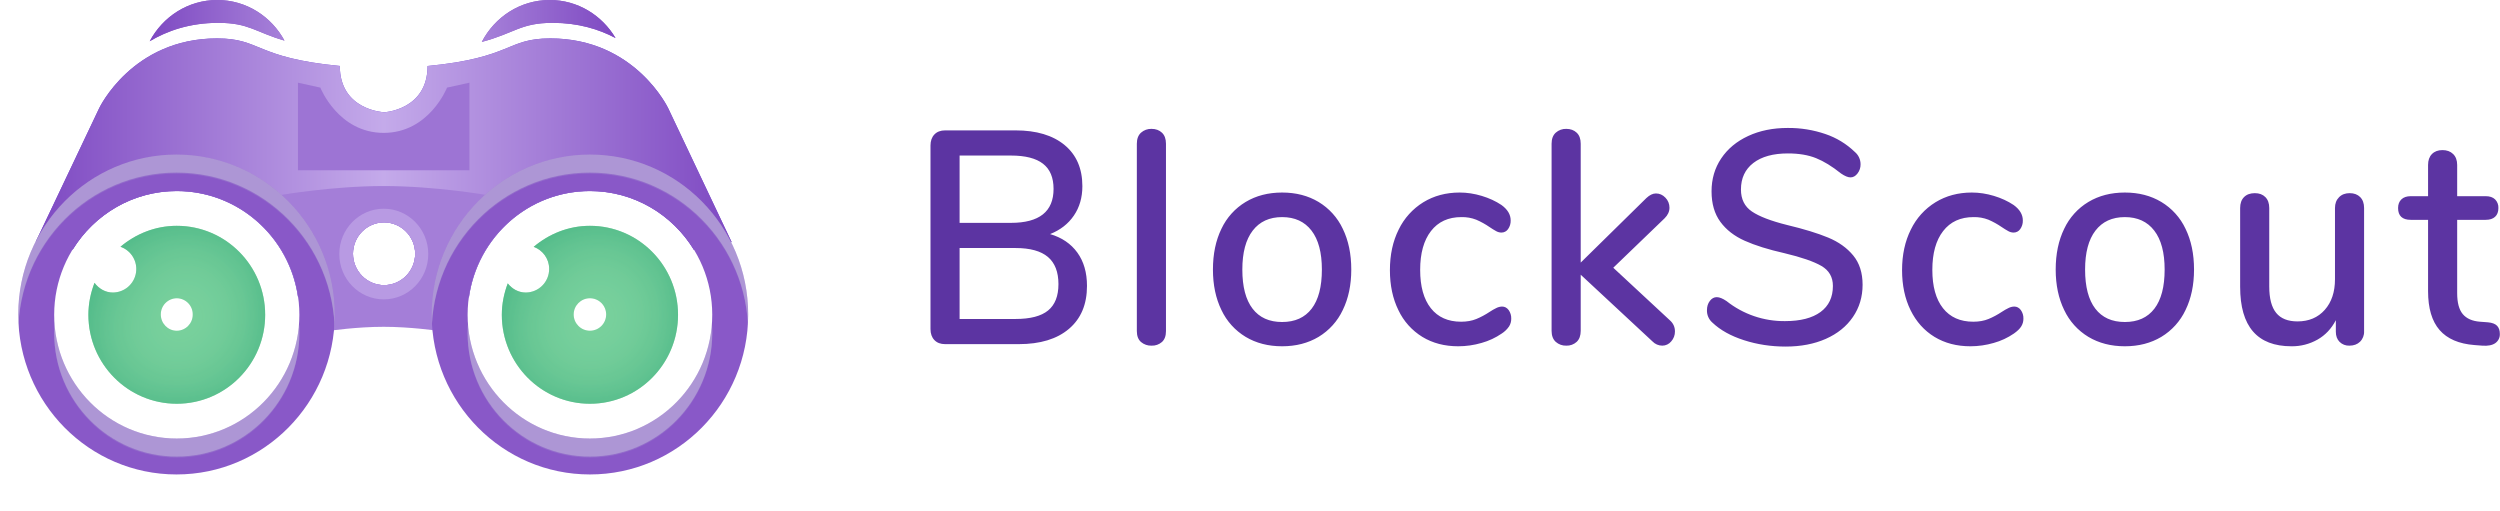
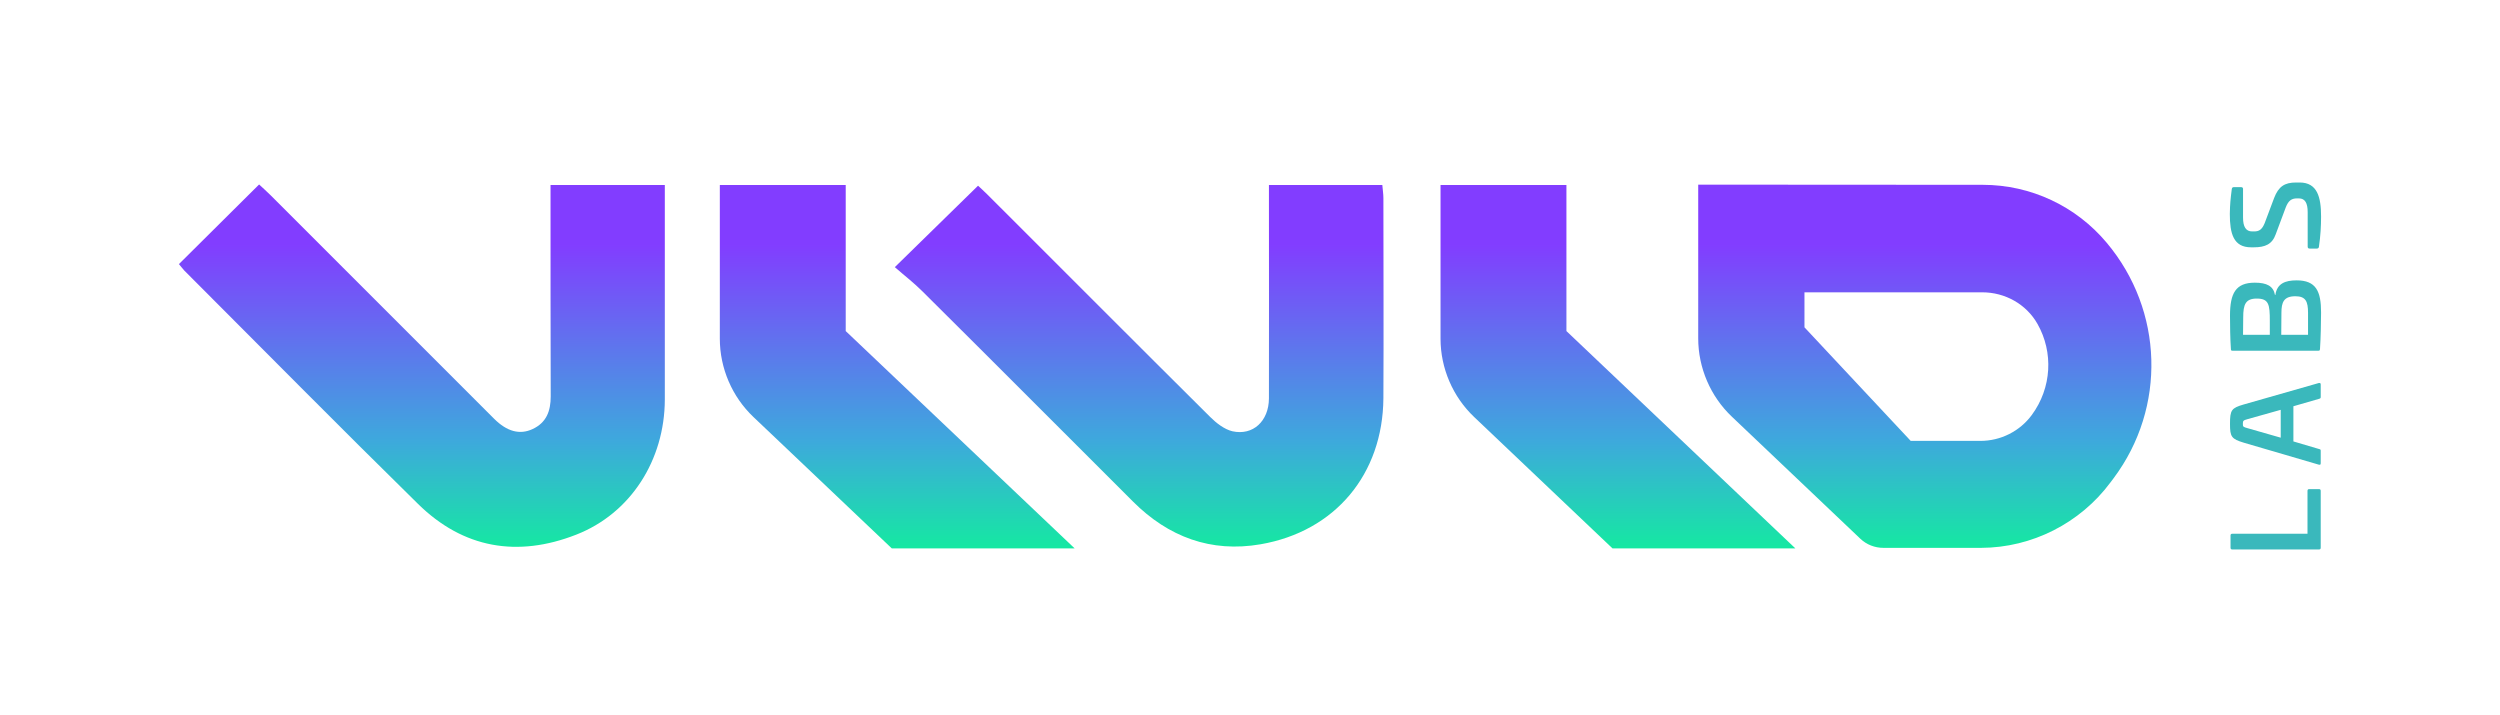
- <svg xmlns="http://www.w3.org/2000/svg" height="28" width="137">
-   <linearGradient id="a" x1="0%" y1="0%" y2="0%">
-     <stop offset="0" stop-color="#7e49c2" />
-     <stop offset=".5" stop-color="#c4aaea" />
-     <stop offset="1" stop-color="#7e49c2" />
-   </linearGradient>
-   <filter id="b">
-     <feOffset dy="1" in="SourceAlpha" />
-     <feGaussianBlur result="blurOut" />
-     <feFlood flood-color="#f6f6f6" result="floodOut" />
-     <feComposite in="floodOut" in2="blurOut" operator="out" result="compOut" />
-     <feComposite in="compOut" in2="SourceAlpha" operator="in" />
-     <feComponentTransfer>
-       <feFuncA slope=".25" type="linear" />
-     </feComponentTransfer>
-     <feBlend in2="SourceGraphic" />
-   </filter>
-   <filter id="c">
-     <feOffset in="SourceAlpha" />
-     <feGaussianBlur result="blurOut" stdDeviation="2.236" />
-     <feFlood flood-color="#35b080" result="floodOut" />
-     <feComposite in="floodOut" in2="blurOut" operator="out" result="compOut" />
-     <feComposite in="compOut" in2="SourceAlpha" operator="in" />
-     <feComponentTransfer>
-       <feFuncA type="linear" />
-     </feComponentTransfer>
-     <feBlend in2="SourceGraphic" />
-   </filter>
-   <filter id="d">
-     <feOffset dy="1" in="SourceAlpha" />
-     <feGaussianBlur result="blurOut" />
-     <feFlood flood-color="#f6f6f6" result="floodOut" />
-     <feComposite in="floodOut" in2="blurOut" operator="out" result="compOut" />
-     <feComposite in="compOut" in2="SourceAlpha" operator="in" />
-     <feComponentTransfer>
-       <feFuncA slope=".25" type="linear" />
-     </feComponentTransfer>
-     <feBlend in2="SourceGraphic" />
-   </filter>
-   <filter id="e">
-     <feOffset in="SourceAlpha" />
-     <feGaussianBlur result="blurOut" stdDeviation="2.236" />
-     <feFlood flood-color="#35b080" result="floodOut" />
-     <feComposite in="floodOut" in2="blurOut" operator="out" result="compOut" />
-     <feComposite in="compOut" in2="SourceAlpha" operator="in" />
-     <feComponentTransfer>
-       <feFuncA type="linear" />
-     </feComponentTransfer>
-     <feBlend in2="SourceGraphic" />
-   </filter>
-   <path d="m30.285 1.252c-1.758 0-2.069.563-3.882 1.045.706-1.36 2.099-2.297 3.722-2.297 1.539 0 2.871.842 3.608 2.086-.913-.485-2.05-.834-3.448-.834zm-22.081 1.008c.712-1.339 2.093-2.26 3.702-2.26 1.595 0 2.967.906 3.684 2.226-1.596-.464-1.952-.974-3.626-.974-1.562 0-2.798.435-3.76 1.008z" fill="#8957c8" fill-rule="evenodd" />
-   <path d="m30.285 1.252c-1.758 0-2.069.563-3.882 1.045.706-1.36 2.099-2.297 3.722-2.297 1.539 0 2.871.842 3.608 2.086-.913-.485-2.05-.834-3.448-.834zm-22.081 1.008c.712-1.339 2.093-2.26 3.702-2.26 1.595 0 2.967.906 3.684 2.226-1.596-.464-1.952-.974-3.626-.974-1.562 0-2.798.435-3.76 1.008z" fill="url(#a)" />
-   <path d="m38.029 13.695c-1.181-1.933-3.289-3.226-5.701-3.226-3.376 0-6.161 2.527-6.627 5.812l-4.674.98v-.027l-4.702-.984c-.48-3.27-3.264-5.781-6.638-5.781-2.405 0-4.51 1.28-5.697 3.199l-2.029-.425 3.472-7.309s1.804-3.83 6.462-3.83c2.416 0 2.076 1.063 6.728 1.51 0 2.421 2.404 2.535 2.404 2.535v.008s2.403-.115 2.403-2.54c4.653-.448 4.312-1.513 6.729-1.513 4.658 0 6.462 3.836 6.462 3.836l3.471 7.323zm-16.982-1.508c-.941 0-1.703.77-1.703 1.719s.762 1.719 1.703 1.719c.94 0 1.703-.77 1.703-1.719s-.763-1.719-1.703-1.719z" fill="#704ad5" fill-rule="evenodd" />
-   <path d="m38.029 13.695c-1.181-1.933-3.289-3.226-5.701-3.226-3.376 0-6.161 2.527-6.627 5.812l-4.674.98v-.027l-4.702-.984c-.48-3.27-3.264-5.781-6.638-5.781-2.405 0-4.51 1.28-5.697 3.199l-2.029-.425 3.472-7.309s1.804-3.83 6.462-3.83c2.416 0 2.076 1.063 6.728 1.51 0 2.421 2.404 2.535 2.404 2.535v.008s2.403-.115 2.403-2.54c4.653-.448 4.312-1.513 6.729-1.513 4.658 0 6.462 3.836 6.462 3.836l3.471 7.323zm-16.982-1.508c-.941 0-1.703.77-1.703 1.719s.762 1.719 1.703 1.719c.94 0 1.703-.77 1.703-1.719s-.763-1.719-1.703-1.719z" fill="url(#a)" />
-   <g fill-rule="evenodd">
-     <path d="m23.964 18.124s-1.477-.215-2.937-.215c-1.477 0-2.938.215-2.938.215l-2.67-7.443s2.8-.486 5.608-.486c2.799 0 5.607.486 5.607.486zm-2.917-5.937c-.941 0-1.703.77-1.703 1.719s.762 1.719 1.703 1.719c.94 0 1.703-.77 1.703-1.719s-.763-1.719-1.703-1.719z" fill="#a47ed8" />
-     <path d="m21.031 16.406c-1.346 0-2.437-1.112-2.437-2.484s1.091-2.484 2.437-2.484 2.438 1.112 2.438 2.484-1.092 2.484-2.438 2.484zm.016-4.219c-.941 0-1.703.77-1.703 1.719s.762 1.719 1.703 1.719c.94 0 1.703-.77 1.703-1.719s-.763-1.719-1.703-1.719z" fill="#b89ae3" />
-     <path d="m16.327 4.531v4.801h9.399v-4.801l-1.228.27s-.976 2.481-3.471 2.481c-2.496 0-3.472-2.481-3.472-2.481z" fill="#9d74d4" />
-     <path d="m32.328 26c-4.789 0-8.672-3.925-8.672-8.766s3.883-8.765 8.672-8.765 8.672 3.924 8.672 8.765-3.883 8.766-8.672 8.766zm0-15.531c-3.702 0-6.703 3.036-6.703 6.781s3.001 6.781 6.703 6.781 6.703-3.036 6.703-6.781-3.001-6.781-6.703-6.781z" fill="#8958c8" filter="url(#b)" />
-     <path d="m32.328 22.125c-2.666 0-4.828-2.183-4.828-4.875 0-.608.124-1.184.325-1.721.235.299.581.502.987.502a1.29 1.29 0 0 0 1.282-1.297c0-.56-.356-1.027-.848-1.208.838-.708 1.904-1.151 3.082-1.151 2.667 0 4.828 2.183 4.828 4.875s-2.161 4.875-4.828 4.875zm0-5.781a.89.89 0 1 0 -.001 1.78.89.89 0 0 0 .001-1.78z" fill="#80d6a1" filter="url(#c)" />
-     <path d="m9.672 26c-4.789 0-8.672-3.925-8.672-8.766s3.883-8.765 8.672-8.765 8.672 3.924 8.672 8.765-3.883 8.766-8.672 8.766zm.015-15.531c-3.71 0-6.718 3.036-6.718 6.781s3.008 6.781 6.718 6.781c3.711 0 6.719-3.036 6.719-6.781s-3.008-6.781-6.719-6.781z" fill="#8958c8" filter="url(#d)" />
-     <path d="m9.687 22.125c-2.675 0-4.843-2.183-4.843-4.875 0-.619.126-1.207.335-1.752.234.316.589.533 1.008.533a1.29 1.29 0 0 0 .414-2.509c.84-.706 1.907-1.147 3.086-1.147 2.676 0 4.844 2.183 4.844 4.875s-2.168 4.875-4.844 4.875zm0-5.781a.882.882 0 0 0 -.875.89c0 .492.392.891.875.891a.883.883 0 0 0 .875-.891.882.882 0 0 0 -.875-.89z" fill="#80d6a1" filter="url(#e)" />
-     <path d="m136.217 12.047h-1.564v4.021c0 .521.103.903.308 1.146.206.244.519.383.94.416l.442.033c.232.022.398.086.498.191.1.106.15.252.15.44a.584.584 0 0 1 -.245.507c-.163.117-.403.164-.719.141l-.426-.033c-.853-.066-1.49-.34-1.911-.822s-.632-1.194-.632-2.135v-3.905h-.948c-.463 0-.695-.216-.695-.648 0-.2.061-.357.182-.474.121-.116.292-.174.513-.174h.948v-1.712c0-.254.071-.454.213-.598s.334-.216.577-.216c.242 0 .437.072.584.216.148.144.221.344.221.598v1.712h1.564c.221 0 .392.058.513.174a.628.628 0 0 1 .182.474c0 .21-.061.371-.182.482s-.292.166-.513.166zm-7.471 6.895a.723.723 0 0 1 -.537-.207c-.137-.139-.205-.324-.205-.557v-.631c-.242.465-.576.82-1.003 1.063a2.825 2.825 0 0 1 -1.429.366c-1.875 0-2.812-1.086-2.812-3.257v-4.32c0-.255.071-.454.213-.598.143-.144.34-.216.593-.216.242 0 .434.072.576.216s.213.343.213.598v4.303c0 .654.127 1.136.38 1.446.252.31.642.465 1.168.465.621 0 1.119-.21 1.493-.631s.561-.981.561-1.678v-3.905c0-.244.073-.44.221-.59.147-.15.342-.224.584-.224s.434.072.577.216c.142.144.213.343.213.598v6.763a.753.753 0 0 1 -.221.564c-.148.144-.343.216-.585.216zm-10.306-.481c-.574.343-1.239.515-1.998.515-.758 0-1.424-.172-1.998-.515a3.406 3.406 0 0 1 -1.326-1.471c-.311-.637-.466-1.376-.466-2.218 0-.853.155-1.598.466-2.235a3.397 3.397 0 0 1 1.326-1.47c.574-.344 1.24-.516 1.998-.516.759 0 1.424.172 1.998.516a3.406 3.406 0 0 1 1.327 1.47c.311.637.466 1.382.466 2.235 0 .842-.155 1.581-.466 2.218a3.414 3.414 0 0 1 -1.327 1.471zm-.387-5.824c-.379-.493-.916-.74-1.611-.74s-1.232.247-1.611.74-.568 1.204-.568 2.135c0 .942.187 1.656.56 2.143.374.488.914.731 1.619.731.706 0 1.245-.243 1.619-.731.374-.487.561-1.201.561-2.143 0-.931-.189-1.642-.569-2.135zm-9.918 4.993c.316 0 .594-.05.837-.15.242-.099.489-.232.742-.399a2.94 2.94 0 0 1 .348-.199.744.744 0 0 1 .316-.083c.147 0 .268.064.363.191a.77.77 0 0 1 .142.474c0 .155-.04.296-.119.423-.078.128-.213.258-.402.391a3.697 3.697 0 0 1 -1.106.515 4.577 4.577 0 0 1 -1.279.183c-.748 0-1.403-.172-1.967-.515-.563-.344-1-.831-1.311-1.463-.31-.631-.466-1.362-.466-2.193 0-.842.161-1.584.482-2.226a3.587 3.587 0 0 1 1.351-1.496c.579-.354 1.242-.532 1.99-.532.4 0 .803.061 1.208.183s.766.288 1.082.499c.337.244.505.526.505.847a.77.77 0 0 1 -.142.474.436.436 0 0 1 -.363.191.6.6 0 0 1 -.284-.075 4.299 4.299 0 0 1 -.364-.224 4.29 4.29 0 0 0 -.734-.407 2.12 2.12 0 0 0 -.814-.142c-.716 0-1.271.255-1.666.765-.395.509-.592 1.218-.592 2.127 0 .908.195 1.609.584 2.101.39.493.943.74 1.659.74zm-10.204-5.301c.927.222 1.677.452 2.251.69s1.032.565 1.374.98c.342.416.514.95.514 1.604 0 .664-.177 1.254-.53 1.769-.352.515-.847.914-1.484 1.197-.637.282-1.372.423-2.204.423-.8 0-1.561-.116-2.282-.349-.721-.232-1.298-.553-1.729-.963a.867.867 0 0 1 -.3-.682c0-.199.052-.368.157-.506.106-.139.232-.208.38-.208.147 0 .326.072.537.216a5.07 5.07 0 0 0 3.206 1.097c.842 0 1.49-.167 1.943-.499.452-.332.679-.808.679-1.429 0-.487-.211-.853-.632-1.097-.421-.243-1.095-.476-2.022-.697-.884-.2-1.611-.427-2.179-.682-.569-.254-1.014-.6-1.335-1.038s-.482-.994-.482-1.67.176-1.277.529-1.803.845-.936 1.477-1.229c.632-.294 1.353-.441 2.164-.441a6.2 6.2 0 0 1 2.069.333 4.298 4.298 0 0 1 1.611.98.88.88 0 0 1 .316.681.794.794 0 0 1 -.166.499c-.11.144-.239.216-.387.216-.137 0-.31-.072-.521-.216-.484-.388-.94-.668-1.366-.839-.427-.172-.94-.258-1.54-.258-.811 0-1.443.175-1.896.523-.452.349-.679.834-.679 1.454 0 .532.2.934.6 1.205.401.272 1.043.518 1.927.739zm-6.839 6.613a.747.747 0 0 1 -.537-.232l-3.932-3.656v3.074c0 .266-.074.468-.222.607a.798.798 0 0 1 -.568.207.829.829 0 0 1 -.577-.207c-.152-.139-.229-.341-.229-.607v-10.252c0-.266.077-.468.229-.606a.825.825 0 0 1 .577-.208c.231 0 .421.069.568.208.148.138.222.34.222.606v6.514l3.601-3.539c.179-.167.352-.25.521-.25.2 0 .374.078.521.233a.771.771 0 0 1 .221.548c0 .211-.089.405-.268.582l-2.812 2.708 3.096 2.875c.19.166.284.371.284.615a.8.8 0 0 1 -.205.548.632.632 0 0 1 -.49.232zm-11.024-1.312c.316 0 .595-.05.837-.15.242-.099.49-.232.742-.399a2.94 2.94 0 0 1 .348-.199.748.748 0 0 1 .316-.083c.147 0 .268.064.363.191a.77.77 0 0 1 .142.474.784.784 0 0 1 -.118.423 1.422 1.422 0 0 1 -.403.391 3.697 3.697 0 0 1 -1.106.515 4.572 4.572 0 0 1 -1.279.183c-.748 0-1.403-.172-1.966-.515a3.444 3.444 0 0 1 -1.311-1.463c-.311-.631-.466-1.362-.466-2.193 0-.842.16-1.584.481-2.226a3.6 3.6 0 0 1 1.351-1.496c.579-.354 1.242-.532 1.99-.532.4 0 .803.061 1.208.183.406.122.766.288 1.082.499.337.244.506.526.506.847a.777.777 0 0 1 -.142.474.436.436 0 0 1 -.364.191.603.603 0 0 1 -.284-.075 4.153 4.153 0 0 1 -.363-.224 4.295 4.295 0 0 0 -.735-.407 2.112 2.112 0 0 0 -.813-.142c-.716 0-1.272.255-1.667.765-.394.509-.592 1.218-.592 2.127 0 .908.195 1.609.585 2.101.389.493.942.74 1.658.74zm-7.81.831c-.574.343-1.24.515-1.998.515-.759 0-1.425-.172-1.998-.515a3.408 3.408 0 0 1 -1.327-1.471c-.311-.637-.466-1.376-.466-2.218 0-.853.155-1.598.466-2.235a3.4 3.4 0 0 1 1.327-1.47c.573-.344 1.239-.516 1.998-.516.758 0 1.424.172 1.998.516a3.404 3.404 0 0 1 1.326 1.47c.311.637.466 1.382.466 2.235 0 .842-.155 1.581-.466 2.218a3.412 3.412 0 0 1 -1.326 1.471zm-.387-5.824c-.379-.493-.916-.74-1.611-.74s-1.232.247-1.611.74-.569 1.204-.569 2.135c0 .942.187 1.656.561 2.143.373.488.913.731 1.619.731.705 0 1.245-.243 1.619-.731.373-.487.56-1.201.56-2.143 0-.931-.189-1.642-.568-2.135zm-8.766 6.305a.847.847 0 0 1 -.577-.199c-.152-.133-.229-.332-.229-.598v-10.269c0-.266.077-.468.229-.606a.825.825 0 0 1 .577-.208c.231 0 .421.069.568.208.148.138.222.34.222.606v10.269c0 .266-.074.465-.222.598a.815.815 0 0 1 -.568.199zm-3.538-3.273c0 1.008-.329 1.792-.987 2.351-.658.56-1.577.839-2.756.839h-4.028c-.253 0-.45-.074-.592-.224-.142-.149-.213-.351-.213-.606v-10.053c0-.255.071-.457.213-.606.142-.15.339-.225.592-.225h3.854c1.147 0 2.045.269 2.693.806.647.538.971 1.288.971 2.252 0 .62-.155 1.157-.466 1.611-.31.455-.745.792-1.303 1.014.642.188 1.14.526 1.493 1.013.353.488.529 1.097.529 1.828zm-1.832-5.317c0-.62-.192-1.08-.577-1.379-.384-.299-.971-.449-1.761-.449h-2.811v3.689h2.811c1.558 0 2.338-.62 2.338-1.861zm-.308 3.73c-.385-.326-.977-.49-1.777-.49h-3.064v3.888h3.064c.811 0 1.406-.155 1.785-.465s.568-.792.568-1.446c0-.664-.192-1.16-.576-1.487z" fill="#5c34a2" />
-   </g>
+ <svg xmlns="http://www.w3.org/2000/svg" width="1400" height="400" viewBox="0 0 1400 400" fill="none">
+   <path d="M1249.1 299.9C1249.1 299.2 1249.4 298.9 1250.1 298.9H1292.2V274.9C1292.2 274.2 1292.5 273.9 1293.2 273.9H1298.6C1299.3 273.9 1299.6 274.2 1299.6 274.9V306.7C1299.6 307.4 1299.3 307.7 1298.6 307.7H1250.1C1249.4 307.7 1249.1 307.4 1249.1 306.7V299.9Z" fill="#3AB8BC" />
+   <path d="M1256.5 226.5L1298.5 214.5C1299.3 214.4 1299.6 214.6 1299.6 215.3V222.4C1299.6 223 1299.3 223.2 1298.5 223.4L1284.3 227.5V247.2L1298.5 251.4C1299.3 251.6 1299.6 251.7 1299.6 252.3V259.4C1299.6 260.2 1299.3 260.4 1298.5 260.2L1256.5 247.9C1249.6 245.8 1248.8 244.6 1248.8 237.4C1248.8 229.6 1249.6 228.5 1256.5 226.5ZM1258.7 239.8L1277.2 245.1V229.5L1258.7 234.7C1256.3 235.4 1256 235.5 1256 237.4C1256 239 1256.2 239.1 1258.7 239.8Z" fill="#3AB8BC" />
+   <path d="M1262.7 158.3C1269.4 158.3 1273.1 160.2 1274 165.2H1274.2C1275.1 158.8 1279.7 157 1286.1 157C1297 157 1299.8 163.1 1299.8 175C1299.8 179.7 1299.6 189.9 1299.2 195.4C1299.1 196.2 1299 196.4 1298.3 196.4H1250.2C1249.5 196.4 1249.3 196.2 1249.3 195.4C1248.9 189.9 1248.8 181.6 1248.8 176.8C1248.8 164.2 1252 158.3 1262.7 158.3ZM1256.1 187.5H1271.1V179.7C1271.1 170.6 1270.6 167.2 1263.8 167.2C1257.5 167.2 1256.2 170.5 1256.2 177.7L1256.1 187.5ZM1277.5 187.5H1292.5V175.2C1292.5 168.8 1291.2 165.9 1285.4 165.9C1278.9 165.9 1277.6 169.3 1277.6 175.1L1277.5 187.5Z" fill="#3AB8BC" />
+   <path d="M1249.8 105.9C1249.9 105.1 1250.3 104.8 1250.9 104.8H1255C1255.7 104.8 1256.1 105.1 1256.1 105.8V121.8C1256.1 127 1257.7 129.6 1261.2 129.6H1262.3C1265.1 129.6 1266.7 128.6 1268.2 125L1273.5 110.9C1276 104.4 1279.4 102.2 1285.8 102.2H1287.8C1297.7 102.2 1299.8 110.4 1299.8 121.2C1299.8 126.6 1299.5 132.1 1298.6 138.2C1298.5 138.9 1298.1 139.2 1297.4 139.2H1293.4C1292.7 139.2 1292.3 138.9 1292.3 138.1V118.8C1292.3 113.7 1290.8 111.1 1287.4 111.1H1286.3C1283.3 111.1 1281.5 112.3 1280 116.2L1274.4 131.2C1272.4 136.8 1268.5 138.5 1262.1 138.5H1260.6C1250.7 138.5 1248.7 130.8 1248.7 119.8C1248.8 114.1 1249.1 111.4 1249.8 105.9Z" fill="#3AB8BC" />
+   <path d="M473.602 103.6H403.102V189.7C403.102 206.2 410.002 222.2 421.902 233.5L499.402 307.1H601.802L473.602 185.4V103.6Z" fill="url(#paint0_linear_702_78)" />
+   <path d="M774.102 103.6C752.802 103.6 732.102 103.6 710.602 103.6V113.5C710.602 150 710.702 186.6 710.602 223.2C710.502 235.8 701.702 244.1 690.102 241.5C685.602 240.4 681.102 236.9 677.702 233.5C636.002 192.1 594.602 150.5 553.002 109C551.002 107 548.902 105.1 547.702 104C532.302 119.1 517.502 133.6 501.102 149.6C506.202 154.1 511.702 158.3 516.602 163.2C556.002 202.3 595.202 241.7 634.502 280.9C654.302 300.7 678.202 309.6 705.902 304.8C747.702 297.6 774.402 265.5 774.702 223C774.902 185.7 774.702 148.3 774.702 110.9C774.702 108.6 774.302 106.3 774.102 103.6Z" fill="url(#paint1_linear_702_78)" />
+   <path d="M308.299 113.1C308.299 149.4 308.299 185.7 308.399 222C308.399 230.2 305.999 236.7 298.199 240.3C291.099 243.6 283.899 241.7 276.699 234.5C234.999 192.8 193.199 151 151.499 109.3C149.299 107.1 146.999 105.1 145.099 103.3C129.799 118.5 115.099 133.1 100.199 147.9C101.099 148.9 101.999 150.2 103.199 151.5C146.799 195.1 190.099 239 234.099 282.2C259.399 307.1 289.799 312.3 322.699 299.4C353.199 287.5 372.199 257.6 372.299 223.8C372.299 186.4 372.299 149 372.299 111.6C372.299 109 372.299 106.4 372.299 103.6C350.499 103.6 329.699 103.6 308.299 103.6V113.1Z" fill="url(#paint2_linear_702_78)" />
+   <path d="M877.199 103.6H806.699V189.7C806.699 206.2 813.599 222.2 825.499 233.5L902.999 307.1H1005.4L877.199 185.4V103.6Z" fill="url(#paint3_linear_702_78)" />
+   <path d="M1179.8 136C1162.6 115.4 1137.2 103.5 1110.4 103.5L951 103.4V189.5C951 206 957.9 222 969.8 233.3L1041.8 301.7C1045.3 305 1049.9 306.8 1054.7 306.8H1109.1H1109.5C1137.9 306.7 1164.9 293 1181.9 270.1L1183.7 267.7C1213.2 228.2 1211.6 173.9 1179.8 136ZM1137.8 232.4C1131.1 241.5 1120.4 246.9 1109 246.9H1070L1010.5 183.3V163.7H1110.1C1122.8 163.7 1134.7 170.3 1141 181.4C1150 197.3 1149 217.2 1137.8 232.4Z" fill="url(#paint4_linear_702_78)" />
+   <defs>
+     <linearGradient id="paint0_linear_702_78" x1="502.402" y1="84.124" x2="502.402" y2="311.899" gradientUnits="userSpaceOnUse">
+       <stop offset="0.232" stop-color="#823DFF" />
+       <stop offset="0.711" stop-color="#3EA8DD" />
+       <stop offset="0.997" stop-color="#12ED9E" />
+     </linearGradient>
+     <linearGradient id="paint1_linear_702_78" x1="637.896" y1="84.124" x2="637.896" y2="311.899" gradientUnits="userSpaceOnUse">
+       <stop offset="0.232" stop-color="#823DFF" />
+       <stop offset="0.711" stop-color="#3EA8DD" />
+       <stop offset="0.997" stop-color="#12ED9E" />
+     </linearGradient>
+     <linearGradient id="paint2_linear_702_78" x1="236.199" y1="84.124" x2="236.199" y2="311.899" gradientUnits="userSpaceOnUse">
+       <stop offset="0.232" stop-color="#823DFF" />
+       <stop offset="0.711" stop-color="#3EA8DD" />
+       <stop offset="0.997" stop-color="#12ED9E" />
+     </linearGradient>
+     <linearGradient id="paint3_linear_702_78" x1="906.099" y1="84.124" x2="906.099" y2="311.899" gradientUnits="userSpaceOnUse">
+       <stop offset="0.232" stop-color="#823DFF" />
+       <stop offset="0.711" stop-color="#3EA8DD" />
+       <stop offset="0.997" stop-color="#12ED9E" />
+     </linearGradient>
+     <linearGradient id="paint4_linear_702_78" x1="1077.9" y1="84.124" x2="1077.9" y2="311.899" gradientUnits="userSpaceOnUse">
+       <stop offset="0.232" stop-color="#823DFF" />
+       <stop offset="0.711" stop-color="#3EA8DD" />
+       <stop offset="0.997" stop-color="#12ED9E" />
+     </linearGradient>
+   </defs>
</svg>
